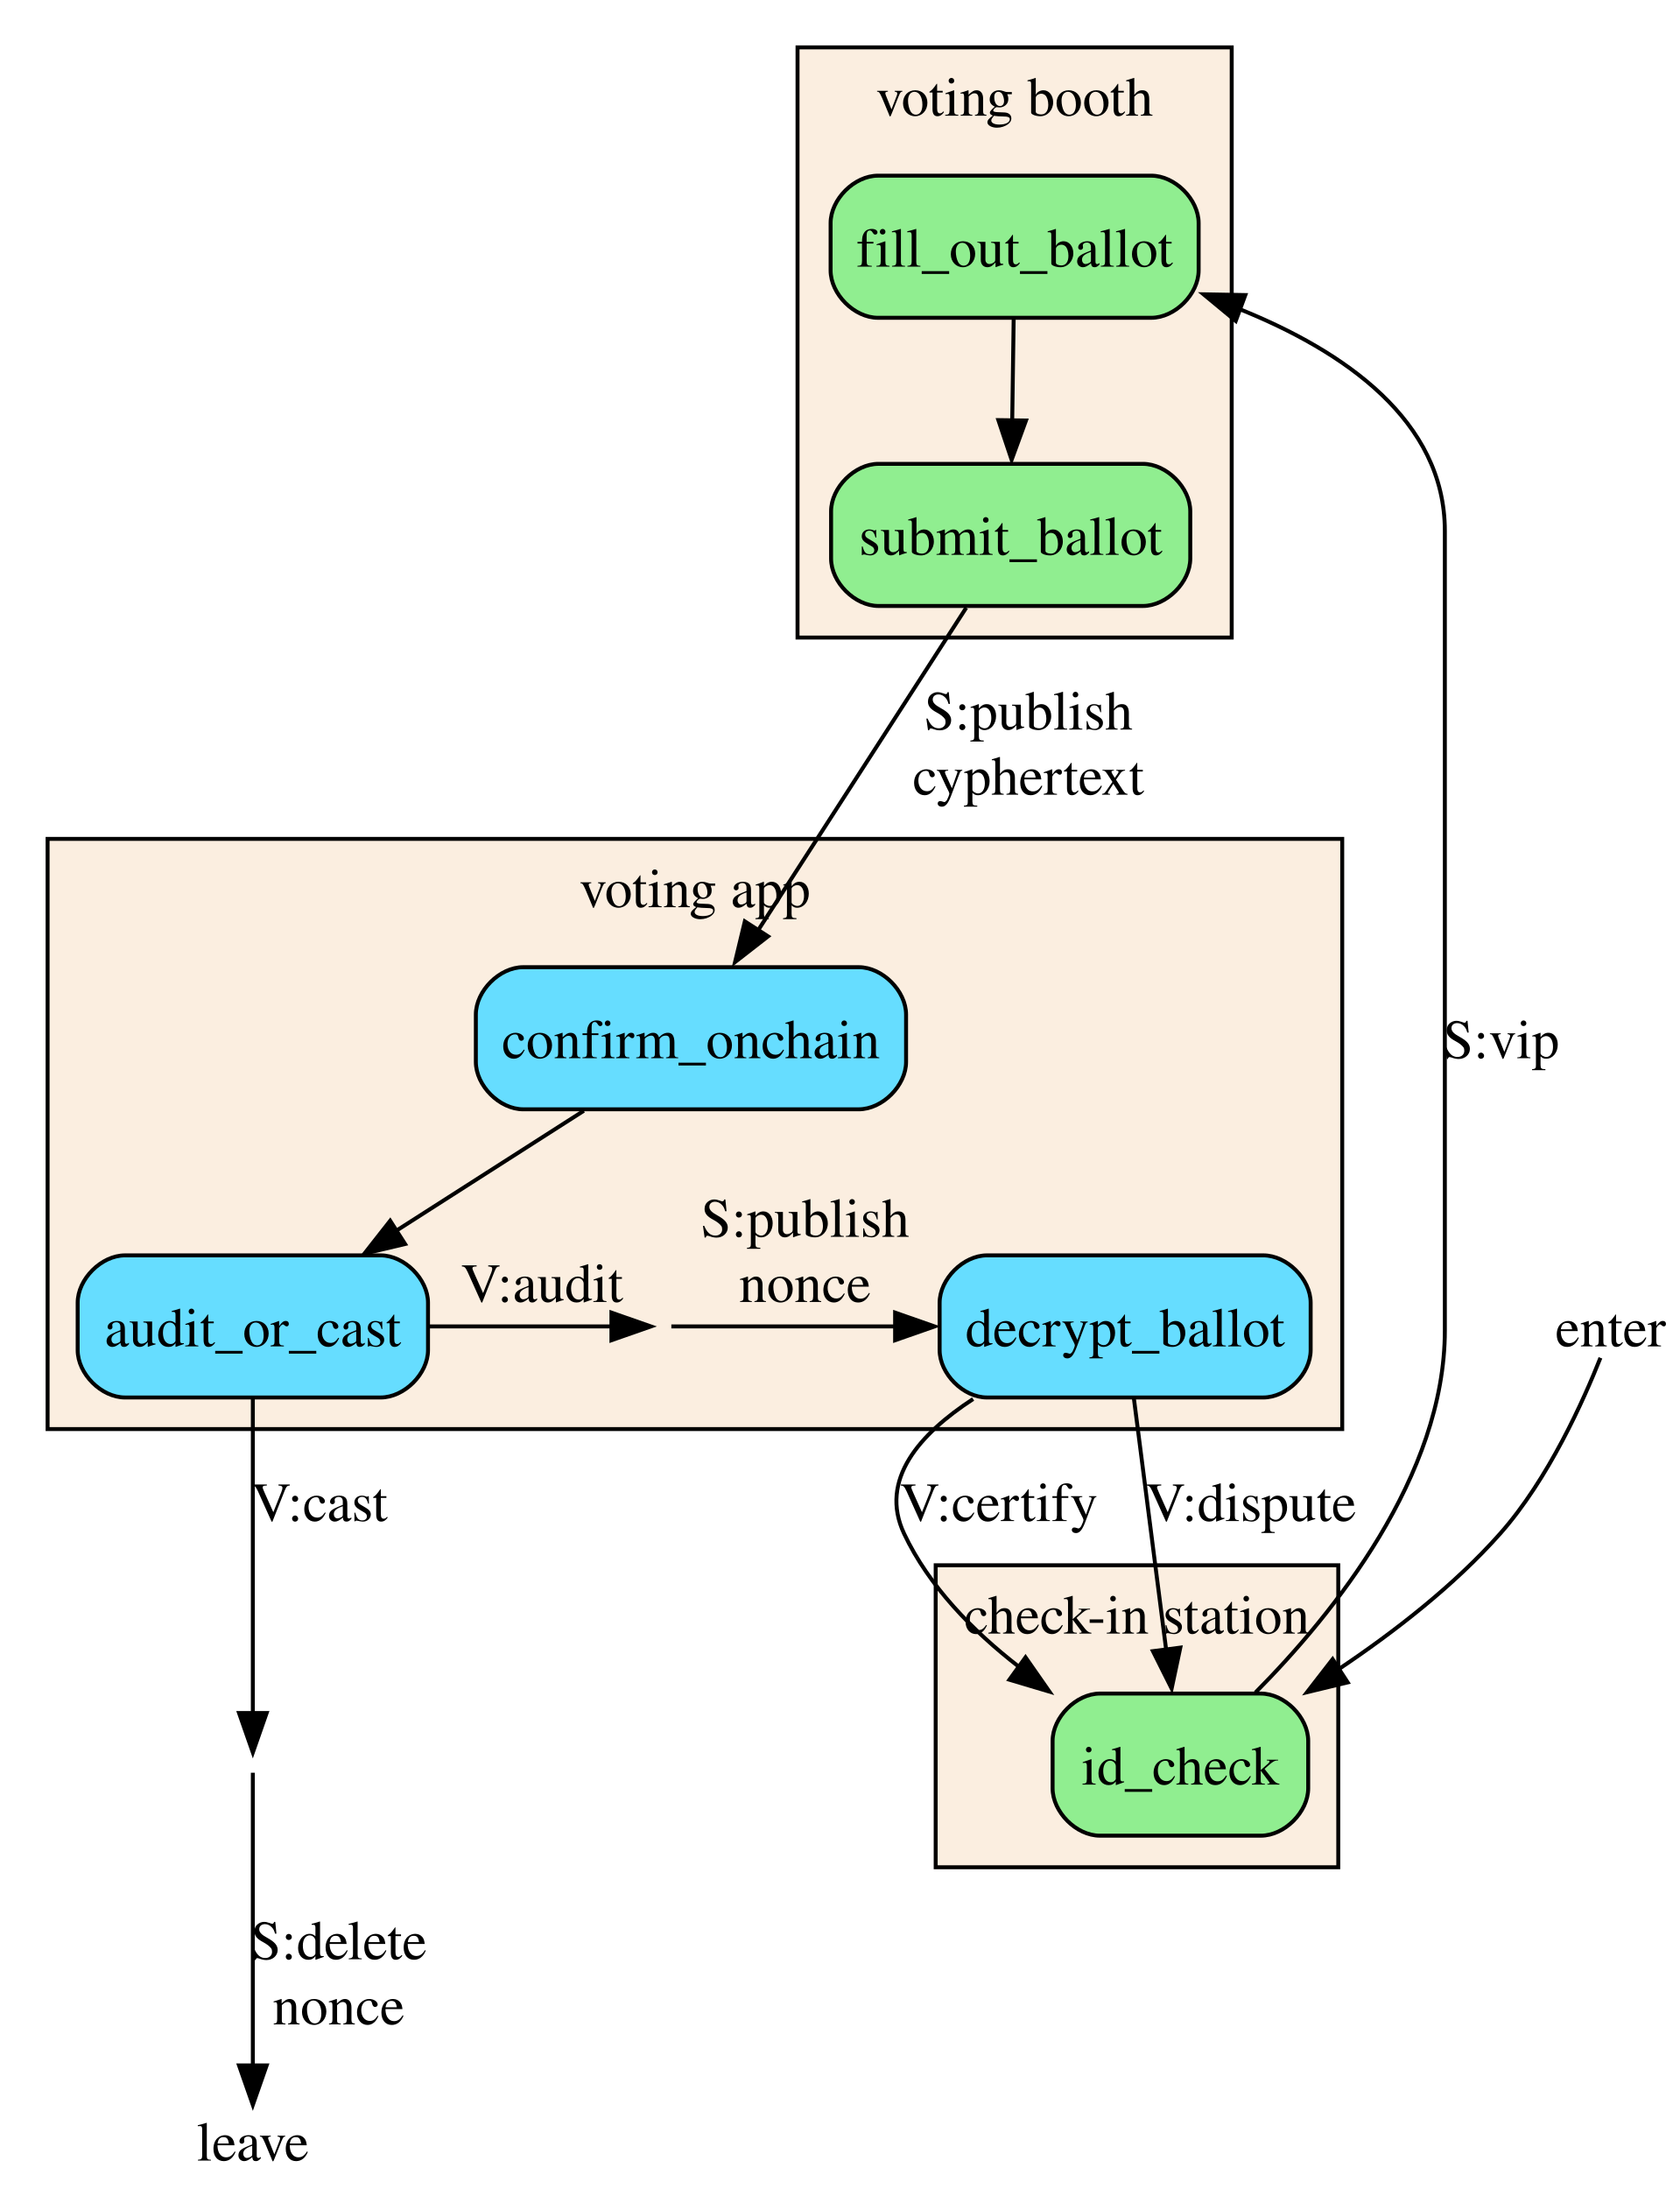
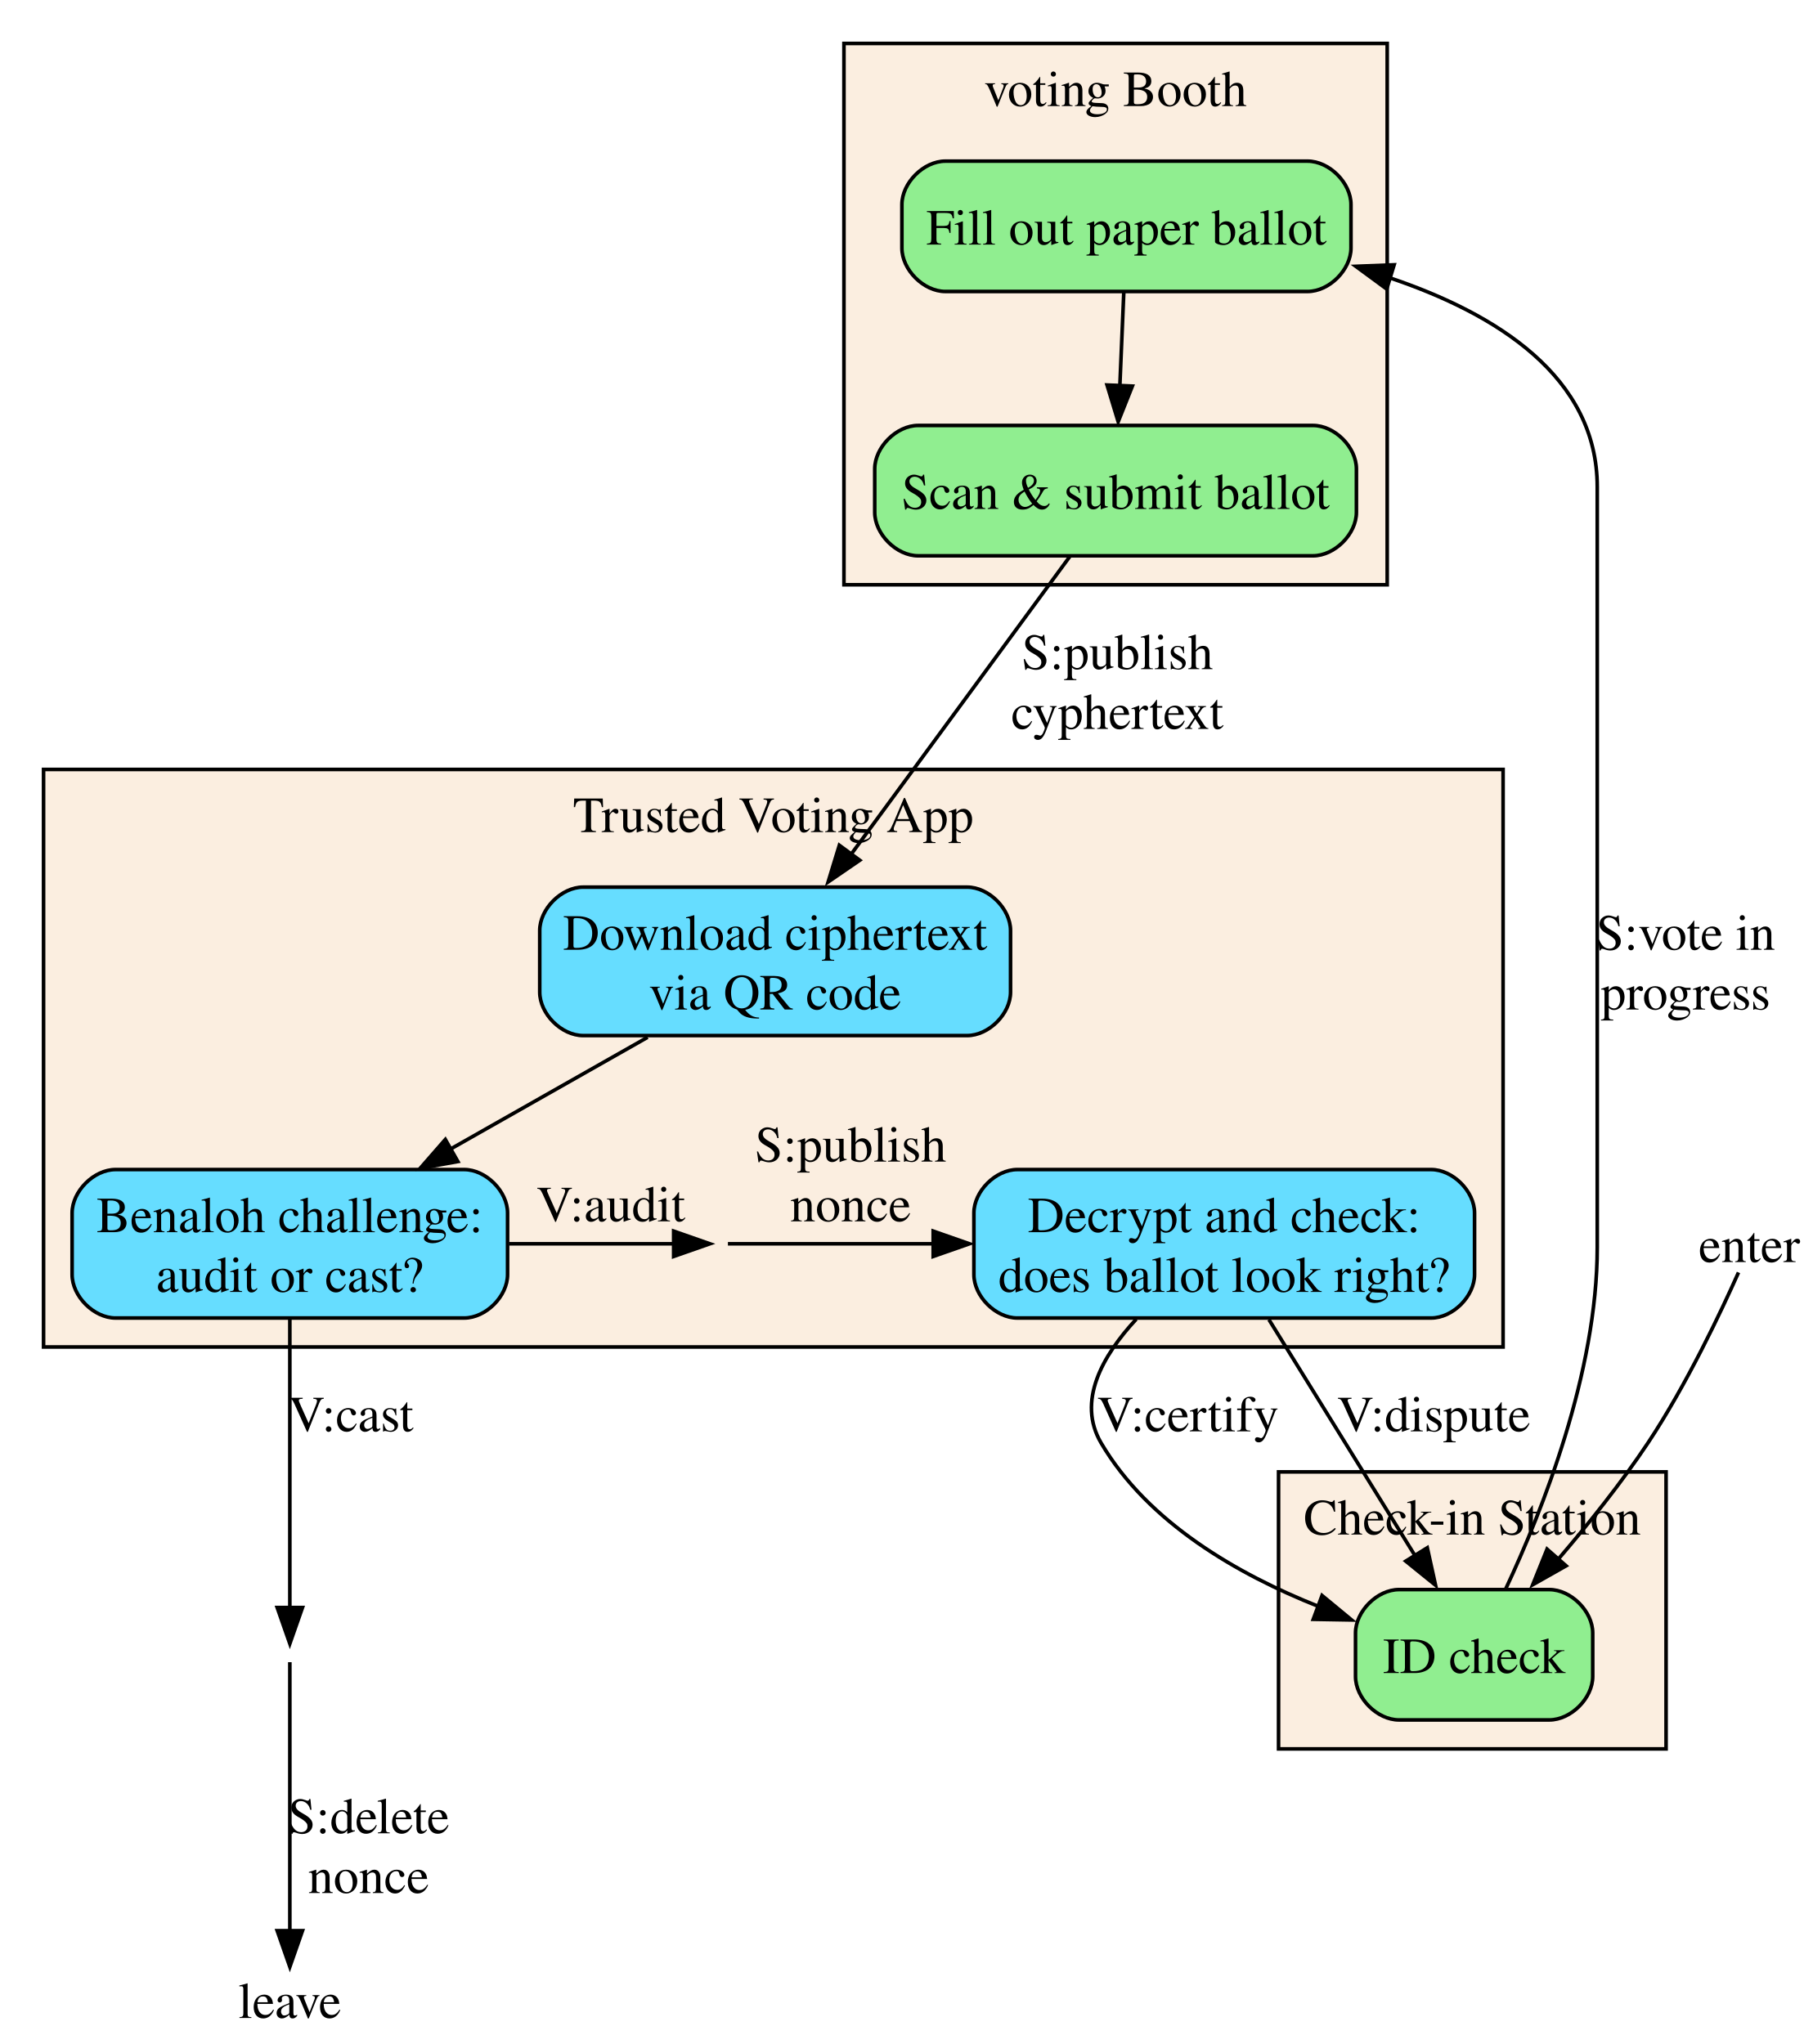
- <svg xmlns="http://www.w3.org/2000/svg" width="426pt" height="555pt" viewBox="0.00 0.00 425.50 554.50">
-   <g id="graph0" class="graph" transform="scale(1 1) rotate(0) translate(4 550.5)">
+ <svg xmlns="http://www.w3.org/2000/svg" width="501pt" height="565pt" viewBox="0.00 0.00 500.50 564.50">
+   <g id="graph0" class="graph" transform="scale(1 1) rotate(0) translate(4 560.5)">
    <g id="clust1" class="cluster">
-       <polygon fill="#fbeee0" stroke="black" points="233,-77.5 233,-154 335,-154 335,-77.5 233,-77.5" />
-       <text text-anchor="middle" x="284" y="-136.7" font-family="Times,serif" font-size="14.00">check-in station</text>
+       <polygon fill="#fbeee0" stroke="black" points="349,-77.5 349,-154 456,-154 456,-77.5 349,-77.5" />
+       <text text-anchor="middle" x="402.5" y="-136.7" font-family="Times,serif" font-size="14.00">Check-in Station</text>
    </g>
    <g id="clust2" class="cluster">
-       <polygon fill="#fbeee0" stroke="black" points="198,-389 198,-538.5 308,-538.5 308,-389 198,-389" />
-       <text text-anchor="middle" x="253" y="-521.2" font-family="Times,serif" font-size="14.00">voting booth</text>
+       <polygon fill="#fbeee0" stroke="black" points="229,-399 229,-548.5 379,-548.5 379,-399 229,-399" />
+       <text text-anchor="middle" x="304" y="-531.2" font-family="Times,serif" font-size="14.00">voting Booth</text>
    </g>
    <g id="clust3" class="cluster">
-       <polygon fill="#fbeee0" stroke="black" points="8,-188.5 8,-338 336,-338 336,-188.5 8,-188.5" />
-       <text text-anchor="middle" x="172" y="-320.7" font-family="Times,serif" font-size="14.00">voting app</text>
+       <polygon fill="#fbeee0" stroke="black" points="8,-188.5 8,-348 411,-348 411,-188.5 8,-188.5" />
+       <text text-anchor="middle" x="209.5" y="-330.7" font-family="Times,serif" font-size="14.00">Trusted Voting App</text>
    </g>
    <g id="node1" class="node">
-       <path fill="none" stroke="none" d="M412,-222.75C412,-222.75 396,-222.75 396,-222.75 393.25,-222.75 390.5,-220 390.5,-217.25 390.5,-217.25 390.5,-211.75 390.5,-211.75 390.5,-209 393.25,-206.25 396,-206.25 396,-206.25 412,-206.25 412,-206.25 414.75,-206.25 417.5,-209 417.5,-211.75 417.5,-211.75 417.5,-217.25 417.5,-217.25 417.5,-220 414.75,-222.75 412,-222.75" />
-       <text text-anchor="middle" x="404" y="-209.45" font-family="Times,serif" font-size="14.00">enter</text>
+       <path fill="none" stroke="none" d="M487,-225.25C487,-225.25 471,-225.25 471,-225.25 468.25,-225.25 465.5,-222.5 465.5,-219.75 465.5,-219.75 465.5,-214.25 465.5,-214.25 465.5,-211.5 468.25,-208.75 471,-208.75 471,-208.75 487,-208.75 487,-208.75 489.75,-208.75 492.5,-211.5 492.5,-214.25 492.5,-214.25 492.5,-219.75 492.5,-219.75 492.5,-222.5 489.75,-225.25 487,-225.25" />
+       <text text-anchor="middle" x="479" y="-211.95" font-family="Times,serif" font-size="14.00">enter</text>
    </g>
    <g id="node3" class="node">
-       <path fill="lightgreen" stroke="black" d="M315.38,-121.5C315.38,-121.5 274.62,-121.5 274.62,-121.5 268.62,-121.5 262.62,-115.5 262.62,-109.5 262.62,-109.5 262.62,-97.5 262.62,-97.5 262.62,-91.5 268.62,-85.5 274.62,-85.5 274.62,-85.5 315.38,-85.5 315.38,-85.5 321.38,-85.5 327.38,-91.5 327.38,-97.5 327.38,-97.5 327.38,-109.5 327.38,-109.5 327.38,-115.5 321.38,-121.5 315.38,-121.5" />
-       <text text-anchor="middle" x="295" y="-98.45" font-family="Times,serif" font-size="14.00">id_check</text>
+       <path fill="lightgreen" stroke="black" d="M423.75,-121.5C423.75,-121.5 382.25,-121.5 382.25,-121.5 376.25,-121.5 370.25,-115.5 370.25,-109.5 370.25,-109.5 370.25,-97.5 370.25,-97.5 370.25,-91.5 376.25,-85.5 382.25,-85.5 382.25,-85.5 423.75,-85.5 423.75,-85.5 429.75,-85.5 435.75,-91.5 435.75,-97.5 435.75,-97.5 435.75,-109.5 435.75,-109.5 435.75,-115.5 429.75,-121.5 423.75,-121.5" />
+       <text text-anchor="middle" x="403" y="-98.45" font-family="Times,serif" font-size="14.00">ID check</text>
    </g>
    <g id="edge1" class="edge">
-       <path fill="none" stroke="black" d="M401.42,-206.55C397.26,-196.04 388.29,-175.85 376,-162 364.36,-148.88 349.18,-137.11 335.11,-127.68" />
-       <polygon fill="black" stroke="black" points="337.38,-124.33 327.08,-121.84 333.57,-130.21 337.38,-124.33" />
+       <path fill="none" stroke="black" d="M476,-209.08C471.31,-198.54 461.64,-178 451,-162 443.65,-150.95 434.52,-139.56 426.21,-129.87" />
+       <polygon fill="black" stroke="black" points="428.4,-128.06 419.18,-122.84 423.14,-132.67 428.4,-128.06" />
    </g>
    <g id="node2" class="node">
-       <path fill="none" stroke="none" d="M68.75,-16.5C68.75,-16.5 51.25,-16.5 51.25,-16.5 48.5,-16.5 45.75,-13.75 45.75,-11 45.75,-11 45.75,-5.5 45.75,-5.5 45.75,-2.75 48.5,0 51.25,0 51.25,0 68.75,0 68.75,0 71.5,0 74.25,-2.75 74.25,-5.5 74.25,-5.5 74.25,-11 74.25,-11 74.25,-13.75 71.5,-16.5 68.75,-16.5" />
-       <text text-anchor="middle" x="60" y="-3.2" font-family="Times,serif" font-size="14.00">leave</text>
+       <path fill="none" stroke="none" d="M84.75,-16.5C84.75,-16.5 67.25,-16.5 67.25,-16.5 64.5,-16.5 61.75,-13.75 61.75,-11 61.75,-11 61.75,-5.5 61.75,-5.5 61.75,-2.75 64.5,0 67.25,0 67.25,0 84.75,0 84.75,0 87.5,0 90.25,-2.75 90.25,-5.5 90.25,-5.5 90.25,-11 90.25,-11 90.25,-13.75 87.5,-16.5 84.75,-16.5" />
+       <text text-anchor="middle" x="76" y="-3.2" font-family="Times,serif" font-size="14.00">leave</text>
    </g>
    <g id="node4" class="node">
-       <path fill="lightgreen" stroke="black" d="M287.62,-506C287.62,-506 218.38,-506 218.38,-506 212.38,-506 206.38,-500 206.38,-494 206.38,-494 206.38,-482 206.38,-482 206.38,-476 212.38,-470 218.38,-470 218.38,-470 287.62,-470 287.62,-470 293.62,-470 299.62,-476 299.62,-482 299.62,-482 299.62,-494 299.62,-494 299.62,-500 293.62,-506 287.62,-506" />
-       <text text-anchor="middle" x="253" y="-482.95" font-family="Times,serif" font-size="14.00">fill_out_ballot</text>
+       <path fill="lightgreen" stroke="black" d="M357,-516C357,-516 257,-516 257,-516 251,-516 245,-510 245,-504 245,-504 245,-492 245,-492 245,-486 251,-480 257,-480 257,-480 357,-480 357,-480 363,-480 369,-486 369,-492 369,-492 369,-504 369,-504 369,-510 363,-516 357,-516" />
+       <text text-anchor="middle" x="307" y="-492.95" font-family="Times,serif" font-size="14.00">Fill out paper ballot</text>
    </g>
    <g id="edge7" class="edge">
-       <path fill="none" stroke="black" d="M314.02,-121.77C333.83,-141.74 362,-176.63 362,-213.5 362,-416 362,-416 362,-416 362,-444.04 336.37,-461.58 309.96,-472.21" />
-       <polygon fill="black" stroke="black" points="309.02,-469.2 300.86,-475.95 311.45,-475.76 309.02,-469.2" />
-       <text text-anchor="middle" x="376.25" y="-282.45" font-family="Times,serif" font-size="14.00">S:vip</text>
+       <path fill="none" stroke="black" d="M411.76,-121.77C421.83,-143.27 437,-181.39 437,-216 437,-426 437,-426 437,-426 437,-456.38 409.31,-473.84 379.49,-483.84" />
+       <polygon fill="black" stroke="black" points="378.87,-480.67 370.33,-486.95 380.92,-487.37 378.87,-480.67" />
+       <text text-anchor="middle" x="461.38" y="-298.2" font-family="Times,serif" font-size="14.00">S:vote in</text>
+       <text text-anchor="middle" x="461.38" y="-281.7" font-family="Times,serif" font-size="14.00">progress</text>
    </g>
    <g id="node5" class="node">
-       <path fill="lightgreen" stroke="black" d="M285.5,-433C285.5,-433 218.5,-433 218.5,-433 212.5,-433 206.5,-427 206.5,-421 206.5,-421 206.5,-409 206.5,-409 206.5,-403 212.5,-397 218.5,-397 218.5,-397 285.5,-397 285.5,-397 291.5,-397 297.5,-403 297.5,-409 297.5,-409 297.5,-421 297.5,-421 297.5,-427 291.5,-433 285.5,-433" />
-       <text text-anchor="middle" x="252" y="-409.95" font-family="Times,serif" font-size="14.00">submit_ballot</text>
+       <path fill="lightgreen" stroke="black" d="M358.5,-443C358.5,-443 249.5,-443 249.5,-443 243.5,-443 237.5,-437 237.5,-431 237.5,-431 237.5,-419 237.5,-419 237.5,-413 243.5,-407 249.5,-407 249.5,-407 358.5,-407 358.5,-407 364.5,-407 370.5,-413 370.5,-419 370.5,-419 370.5,-431 370.5,-431 370.5,-437 364.5,-443 358.5,-443" />
+       <text text-anchor="middle" x="304" y="-419.95" font-family="Times,serif" font-size="14.00">Scan &amp; submit ballot</text>
    </g>
    <g id="edge2" class="edge">
-       <path fill="none" stroke="black" d="M252.76,-469.81C252.65,-462.05 252.52,-452.68 252.39,-443.95" />
-       <polygon fill="black" stroke="black" points="255.88,-443.98 252.24,-434.03 248.88,-444.08 255.88,-443.98" />
+       <path fill="none" stroke="black" d="M306.27,-479.81C305.95,-472.05 305.55,-462.68 305.18,-453.95" />
+       <polygon fill="black" stroke="black" points="308.64,-453.87 304.72,-444.03 301.64,-454.17 308.64,-453.87" />
    </g>
    <g id="node6" class="node">
-       <path fill="#66ddff" stroke="black" d="M213.5,-305.5C213.5,-305.5 128.5,-305.5 128.5,-305.5 122.5,-305.5 116.5,-299.5 116.5,-293.5 116.5,-293.5 116.5,-281.5 116.5,-281.5 116.5,-275.5 122.5,-269.5 128.5,-269.5 128.5,-269.5 213.5,-269.5 213.5,-269.5 219.5,-269.5 225.5,-275.5 225.5,-281.5 225.5,-281.5 225.5,-293.5 225.5,-293.5 225.5,-299.5 219.5,-305.5 213.5,-305.5" />
-       <text text-anchor="middle" x="171" y="-282.45" font-family="Times,serif" font-size="14.00">confirm_onchain</text>
+       <path fill="#66ddff" stroke="black" d="M263,-315.5C263,-315.5 157,-315.5 157,-315.5 151,-315.5 145,-309.5 145,-303.5 145,-303.5 145,-286.5 145,-286.5 145,-280.5 151,-274.5 157,-274.5 157,-274.5 263,-274.5 263,-274.5 269,-274.5 275,-280.5 275,-286.5 275,-286.5 275,-303.5 275,-303.5 275,-309.5 269,-315.5 263,-315.5" />
+       <text text-anchor="middle" x="210" y="-298.2" font-family="Times,serif" font-size="14.00">Download ciphertext</text>
+       <text text-anchor="middle" x="210" y="-281.7" font-family="Times,serif" font-size="14.00">via QR code</text>
    </g>
    <g id="edge3" class="edge">
-       <path fill="none" stroke="black" d="M240.74,-396.55C227.08,-375.38 203.91,-339.49 188.06,-314.92" />
-       <polygon fill="black" stroke="black" points="190.53,-313.31 182.17,-306.8 184.65,-317.1 190.53,-313.31" />
-       <text text-anchor="middle" x="256.5" y="-365.7" font-family="Times,serif" font-size="14.00">S:publish</text>
-       <text text-anchor="middle" x="256.5" y="-349.2" font-family="Times,serif" font-size="14.00">cyphertext</text>
+       <path fill="none" stroke="black" d="M291.32,-406.74C275.88,-385.71 249.57,-349.88 231.06,-324.68" />
+       <polygon fill="black" stroke="black" points="233.37,-322.92 224.63,-316.93 227.73,-327.06 233.37,-322.92" />
+       <text text-anchor="middle" x="304.5" y="-375.7" font-family="Times,serif" font-size="14.00">S:publish</text>
+       <text text-anchor="middle" x="304.5" y="-359.2" font-family="Times,serif" font-size="14.00">cyphertext</text>
    </g>
    <g id="node7" class="node">
-       <path fill="#66ddff" stroke="black" d="M92.38,-232.5C92.38,-232.5 27.62,-232.5 27.62,-232.5 21.62,-232.5 15.62,-226.5 15.62,-220.5 15.62,-220.5 15.62,-208.5 15.62,-208.5 15.62,-202.5 21.62,-196.5 27.62,-196.5 27.62,-196.5 92.38,-196.5 92.38,-196.5 98.38,-196.5 104.38,-202.5 104.38,-208.5 104.38,-208.5 104.38,-220.5 104.38,-220.5 104.38,-226.5 98.38,-232.5 92.38,-232.5" />
-       <text text-anchor="middle" x="60" y="-209.45" font-family="Times,serif" font-size="14.00">audit_or_cast</text>
+       <path fill="#66ddff" stroke="black" d="M124.12,-237.5C124.12,-237.5 27.88,-237.5 27.88,-237.5 21.88,-237.5 15.88,-231.5 15.88,-225.5 15.88,-225.5 15.88,-208.5 15.88,-208.5 15.88,-202.5 21.88,-196.5 27.88,-196.5 27.88,-196.5 124.12,-196.5 124.12,-196.5 130.12,-196.5 136.12,-202.5 136.12,-208.5 136.12,-208.5 136.12,-225.5 136.12,-225.5 136.12,-231.5 130.12,-237.5 124.12,-237.5" />
+       <text text-anchor="middle" x="76" y="-220.2" font-family="Times,serif" font-size="14.00">Benaloh challenge:</text>
+       <text text-anchor="middle" x="76" y="-203.7" font-family="Times,serif" font-size="14.00">audit or cast?</text>
    </g>
    <g id="edge4" class="edge">
-       <path fill="none" stroke="black" d="M143.85,-269.13C129.47,-259.93 111.62,-248.52 96.09,-238.58" />
-       <polygon fill="black" stroke="black" points="98.57,-235.38 88.26,-232.94 94.8,-241.27 98.57,-235.38" />
+       <path fill="none" stroke="black" d="M174.79,-274.03C158.17,-264.61 138.16,-253.25 120.5,-243.24" />
+       <polygon fill="black" stroke="black" points="122.4,-239.72 111.97,-237.83 118.94,-245.81 122.4,-239.72" />
    </g>
    <g id="edge5" class="edge">
-       <path fill="none" stroke="black" d="M104.71,-214.5C121.43,-214.5 139.18,-214.5 150.85,-214.5" />
-       <polygon fill="black" stroke="black" points="150.85,-218 160.85,-214.5 150.85,-211 150.85,-218" />
-       <text text-anchor="middle" x="133.29" y="-220.7" font-family="Times,serif" font-size="14.00">V:audit</text>
+       <path fill="none" stroke="black" d="M136.55,-217C153.79,-217 170.92,-217 182.14,-217" />
+       <polygon fill="black" stroke="black" points="181.98,-220.5 191.98,-217 181.98,-213.5 181.98,-220.5" />
+       <text text-anchor="middle" x="164.66" y="-223.2" font-family="Times,serif" font-size="14.00">V:audit</text>
    </g>
    <g id="edge8" class="edge">
-       <path fill="none" stroke="black" d="M60,-196.47C60,-174.17 60,-135.65 60,-116.3" />
-       <polygon fill="black" stroke="black" points="63.5,-116.58 60,-106.58 56.5,-116.58 63.5,-116.58" />
-       <text text-anchor="middle" x="76.88" y="-165.2" font-family="Times,serif" font-size="14.00">V:cast</text>
+       <path fill="none" stroke="black" d="M76,-196.07C76,-172.85 76,-135.27 76,-116.28" />
+       <polygon fill="black" stroke="black" points="79.5,-116.55 76,-106.55 72.5,-116.55 79.5,-116.55" />
+       <text text-anchor="middle" x="92.88" y="-165.2" font-family="Times,serif" font-size="14.00">V:cast</text>
    </g>
    <g id="node8" class="node">
-       <path fill="#66ddff" stroke="black" d="M316,-232.5C316,-232.5 246,-232.5 246,-232.5 240,-232.5 234,-226.5 234,-220.5 234,-220.5 234,-208.5 234,-208.5 234,-202.5 240,-196.5 246,-196.5 246,-196.5 316,-196.5 316,-196.5 322,-196.5 328,-202.5 328,-208.5 328,-208.5 328,-220.5 328,-220.5 328,-226.5 322,-232.5 316,-232.5" />
-       <text text-anchor="middle" x="281" y="-209.45" font-family="Times,serif" font-size="14.00">decrypt_ballot</text>
+       <path fill="#66ddff" stroke="black" d="M391.12,-237.5C391.12,-237.5 276.88,-237.5 276.88,-237.5 270.88,-237.5 264.88,-231.5 264.88,-225.5 264.88,-225.5 264.88,-208.5 264.88,-208.5 264.88,-202.5 270.88,-196.5 276.88,-196.5 276.88,-196.5 391.12,-196.5 391.12,-196.5 397.12,-196.5 403.12,-202.5 403.12,-208.5 403.12,-208.5 403.12,-225.5 403.12,-225.5 403.12,-231.5 397.12,-237.5 391.12,-237.5" />
+       <text text-anchor="middle" x="334" y="-220.2" font-family="Times,serif" font-size="14.00">Decrypt and check:</text>
+       <text text-anchor="middle" x="334" y="-203.7" font-family="Times,serif" font-size="14.00">does ballot look right?</text>
    </g>
    <g id="edge10" class="edge">
-       <path fill="none" stroke="black" d="M242.48,-196.11C228.97,-187.31 218.57,-175.61 225,-162 231.32,-148.63 242.44,-137.32 253.98,-128.37" />
-       <polygon fill="black" stroke="black" points="255.76,-130.68 261.82,-121.99 251.67,-125.01 255.76,-130.68" />
-       <text text-anchor="middle" x="249" y="-165.2" font-family="Times,serif" font-size="14.00">V:certify</text>
+       <path fill="none" stroke="black" d="M309.71,-196.18C300.32,-186.05 293.27,-173.46 300,-162 312.98,-139.89 337.89,-125.66 359.96,-116.88" />
+       <polygon fill="black" stroke="black" points="361.01,-119.86 369.18,-113.11 358.58,-113.29 361.01,-119.86" />
+       <text text-anchor="middle" x="324" y="-165.2" font-family="Times,serif" font-size="14.00">V:certify</text>
    </g>
    <g id="edge11" class="edge">
-       <path fill="none" stroke="black" d="M283.19,-196.47C285.38,-179.37 288.8,-152.74 291.4,-132.52" />
-       <polygon fill="black" stroke="black" points="294.98,-133.14 292.78,-122.77 288.04,-132.24 294.98,-133.14" />
-       <text text-anchor="middle" x="312.88" y="-165.2" font-family="Times,serif" font-size="14.00">V:dispute</text>
+       <path fill="none" stroke="black" d="M346.34,-196.07C357.6,-177.87 374.32,-150.85 386.68,-130.87" />
+       <polygon fill="black" stroke="black" points="390.07,-133.05 392.35,-122.7 384.12,-129.36 390.07,-133.05" />
+       <text text-anchor="middle" x="391.88" y="-165.2" font-family="Times,serif" font-size="14.00">V:dispute</text>
    </g>
    <g id="edge6" class="edge">
-       <path fill="none" stroke="black" d="M166.03,-214.5C173.17,-214.5 198.01,-214.5 222.78,-214.5" />
-       <polygon fill="black" stroke="black" points="222.72,-218 232.72,-214.5 222.72,-211 222.72,-218" />
-       <text text-anchor="middle" x="199.9" y="-237.2" font-family="Times,serif" font-size="14.00">S:publish</text>
-       <text text-anchor="middle" x="199.9" y="-220.7" font-family="Times,serif" font-size="14.00">nonce</text>
+       <path fill="none" stroke="black" d="M196.96,-217C203.84,-217 227.8,-217 253.81,-217" />
+       <polygon fill="black" stroke="black" points="253.64,-220.5 263.64,-217 253.64,-213.5 253.64,-220.5" />
+       <text text-anchor="middle" x="230.84" y="-239.7" font-family="Times,serif" font-size="14.00">S:publish</text>
+       <text text-anchor="middle" x="230.84" y="-223.2" font-family="Times,serif" font-size="14.00">nonce</text>
    </g>
    <g id="edge9" class="edge">
-       <path fill="none" stroke="black" d="M60,-101.45C60,-94.26 60,-51.76 60,-27.04" />
-       <polygon fill="black" stroke="black" points="63.5,-27.3 60,-17.3 56.5,-27.3 63.5,-27.3" />
-       <text text-anchor="middle" x="81.75" y="-54.2" font-family="Times,serif" font-size="14.00">S:delete</text>
-       <text text-anchor="middle" x="81.75" y="-37.7" font-family="Times,serif" font-size="14.00">nonce</text>
+       <path fill="none" stroke="black" d="M76,-101.45C76,-94.26 76,-51.76 76,-27.04" />
+       <polygon fill="black" stroke="black" points="79.5,-27.3 76,-17.3 72.5,-27.3 79.5,-27.3" />
+       <text text-anchor="middle" x="97.75" y="-54.2" font-family="Times,serif" font-size="14.00">S:delete</text>
+       <text text-anchor="middle" x="97.75" y="-37.7" font-family="Times,serif" font-size="14.00">nonce</text>
    </g>
  </g>
</svg>
